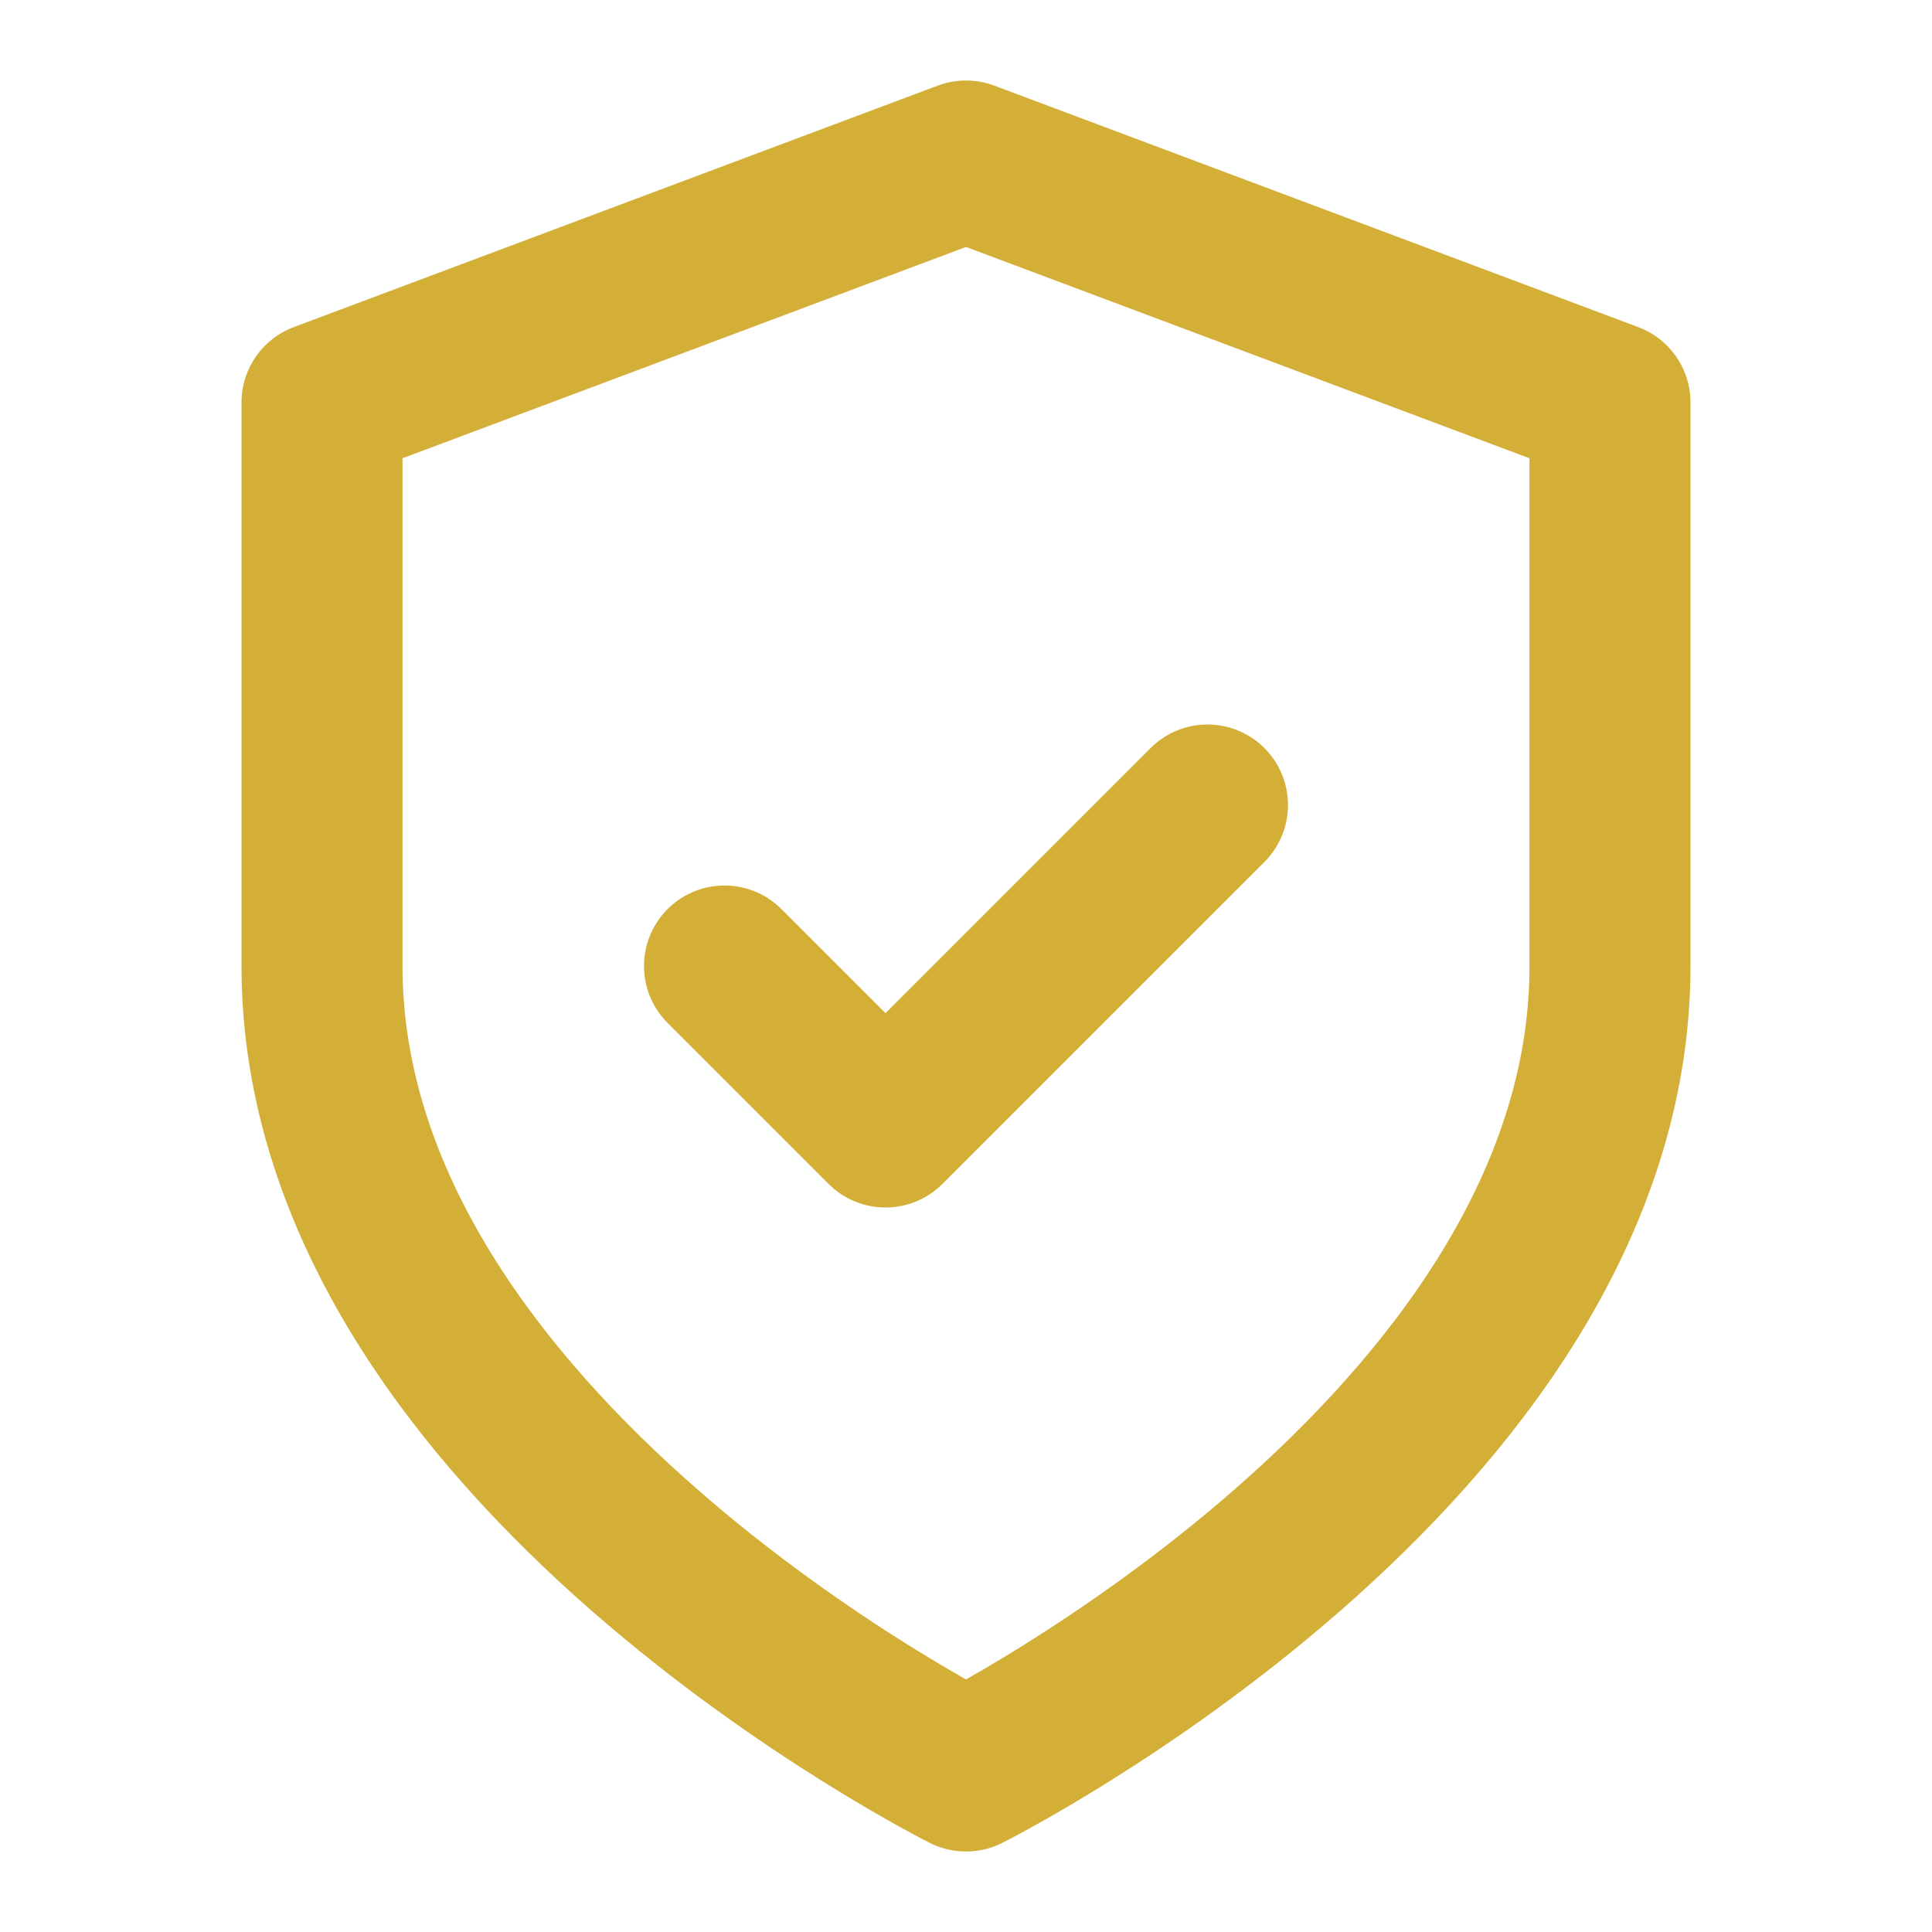
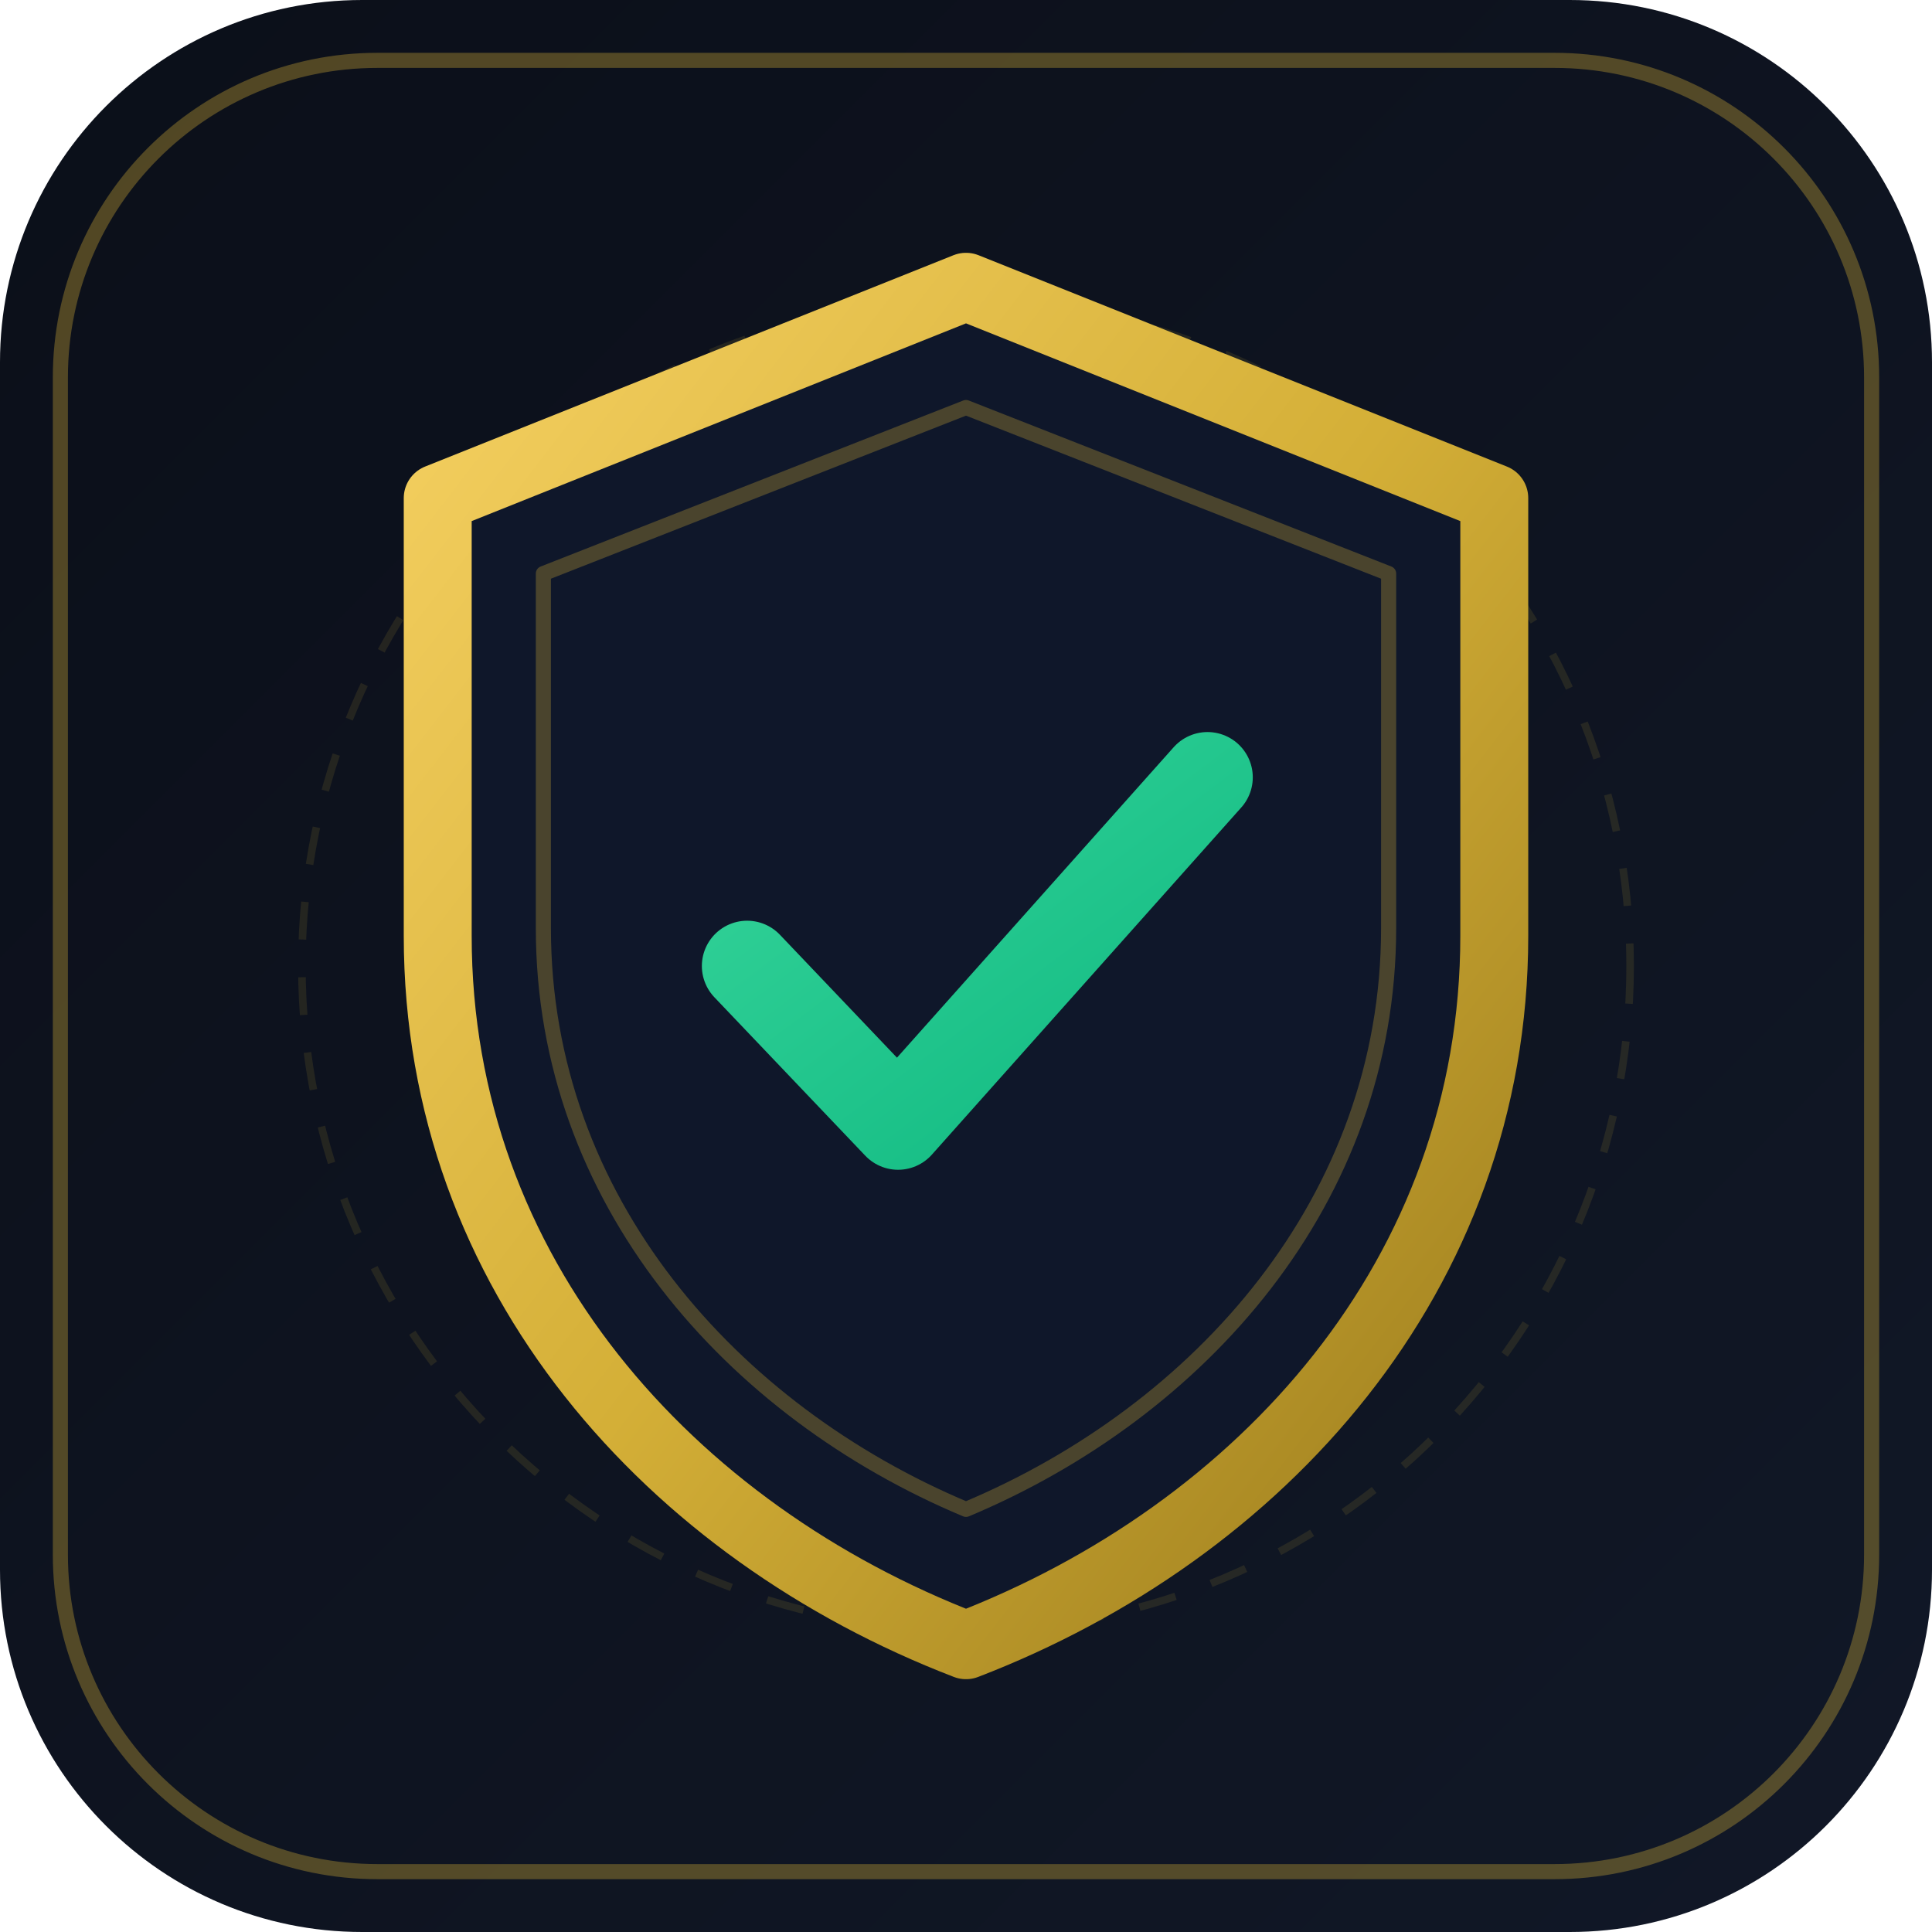
- <svg xmlns="http://www.w3.org/2000/svg" viewBox="0 0 24 24" fill="none" stroke="#D4AF37" stroke-width="2" stroke-linecap="round" stroke-linejoin="round">
-   <path d="M12 22s8-4 8-10V5l-8-3-8 3v7c0 6 8 10 8 10z" />
-   <path d="m9 12 2 2 4-4" />
+ <svg xmlns="http://www.w3.org/2000/svg" viewBox="0 0 512 512" width="512" height="512">
+   <defs>
+     <linearGradient id="bgGrad" x1="0%" y1="0%" x2="100%" y2="100%">
+       <stop offset="0%" stop-color="#0b0f19" />
+       <stop offset="100%" stop-color="#111827" />
+     </linearGradient>
+     <linearGradient id="goldGrad" x1="0%" y1="0%" x2="100%" y2="100%">
+       <stop offset="0%" stop-color="#F5D061" />
+       <stop offset="50%" stop-color="#D4AF37" />
+       <stop offset="100%" stop-color="#9A7B1C" />
+     </linearGradient>
+     <linearGradient id="emeraldGrad" x1="0%" y1="0%" x2="100%" y2="100%">
+       <stop offset="0%" stop-color="#34D399" />
+       <stop offset="100%" stop-color="#10B981" />
+     </linearGradient>
+   </defs>
+   <rect width="512" height="512" rx="96" fill="url(#bgGrad)" />
+   <rect x="16" y="16" width="480" height="480" rx="84" fill="none" stroke="#D4AF37" stroke-opacity="0.35" stroke-width="4" />
+   <circle cx="256" cy="256" r="176" fill="none" stroke="#D4AF37" stroke-opacity="0.12" stroke-width="2" stroke-dasharray="10 10" />
+   <circle cx="256" cy="256" r="132" fill="none" stroke="#10B981" stroke-opacity="0.15" stroke-width="2" />
+   <path d="M256 76 L396 132 V248 C396 338 334 406 256 436 C178 406 116 338 116 248 V132 Z" fill="#0f172a" stroke="url(#goldGrad)" stroke-width="18" stroke-linejoin="round" />
+   <path d="M256 108 L368 152 V246 C368 318 318 374 256 400 C194 374 144 318 144 246 V152 Z" fill="none" stroke="#D4AF37" stroke-opacity="0.3" stroke-width="4" stroke-linejoin="round" />
+   <path d="M198 256 L238 298 L320 206" fill="none" stroke="url(#emeraldGrad)" stroke-width="24" stroke-linecap="round" stroke-linejoin="round" />
</svg>
